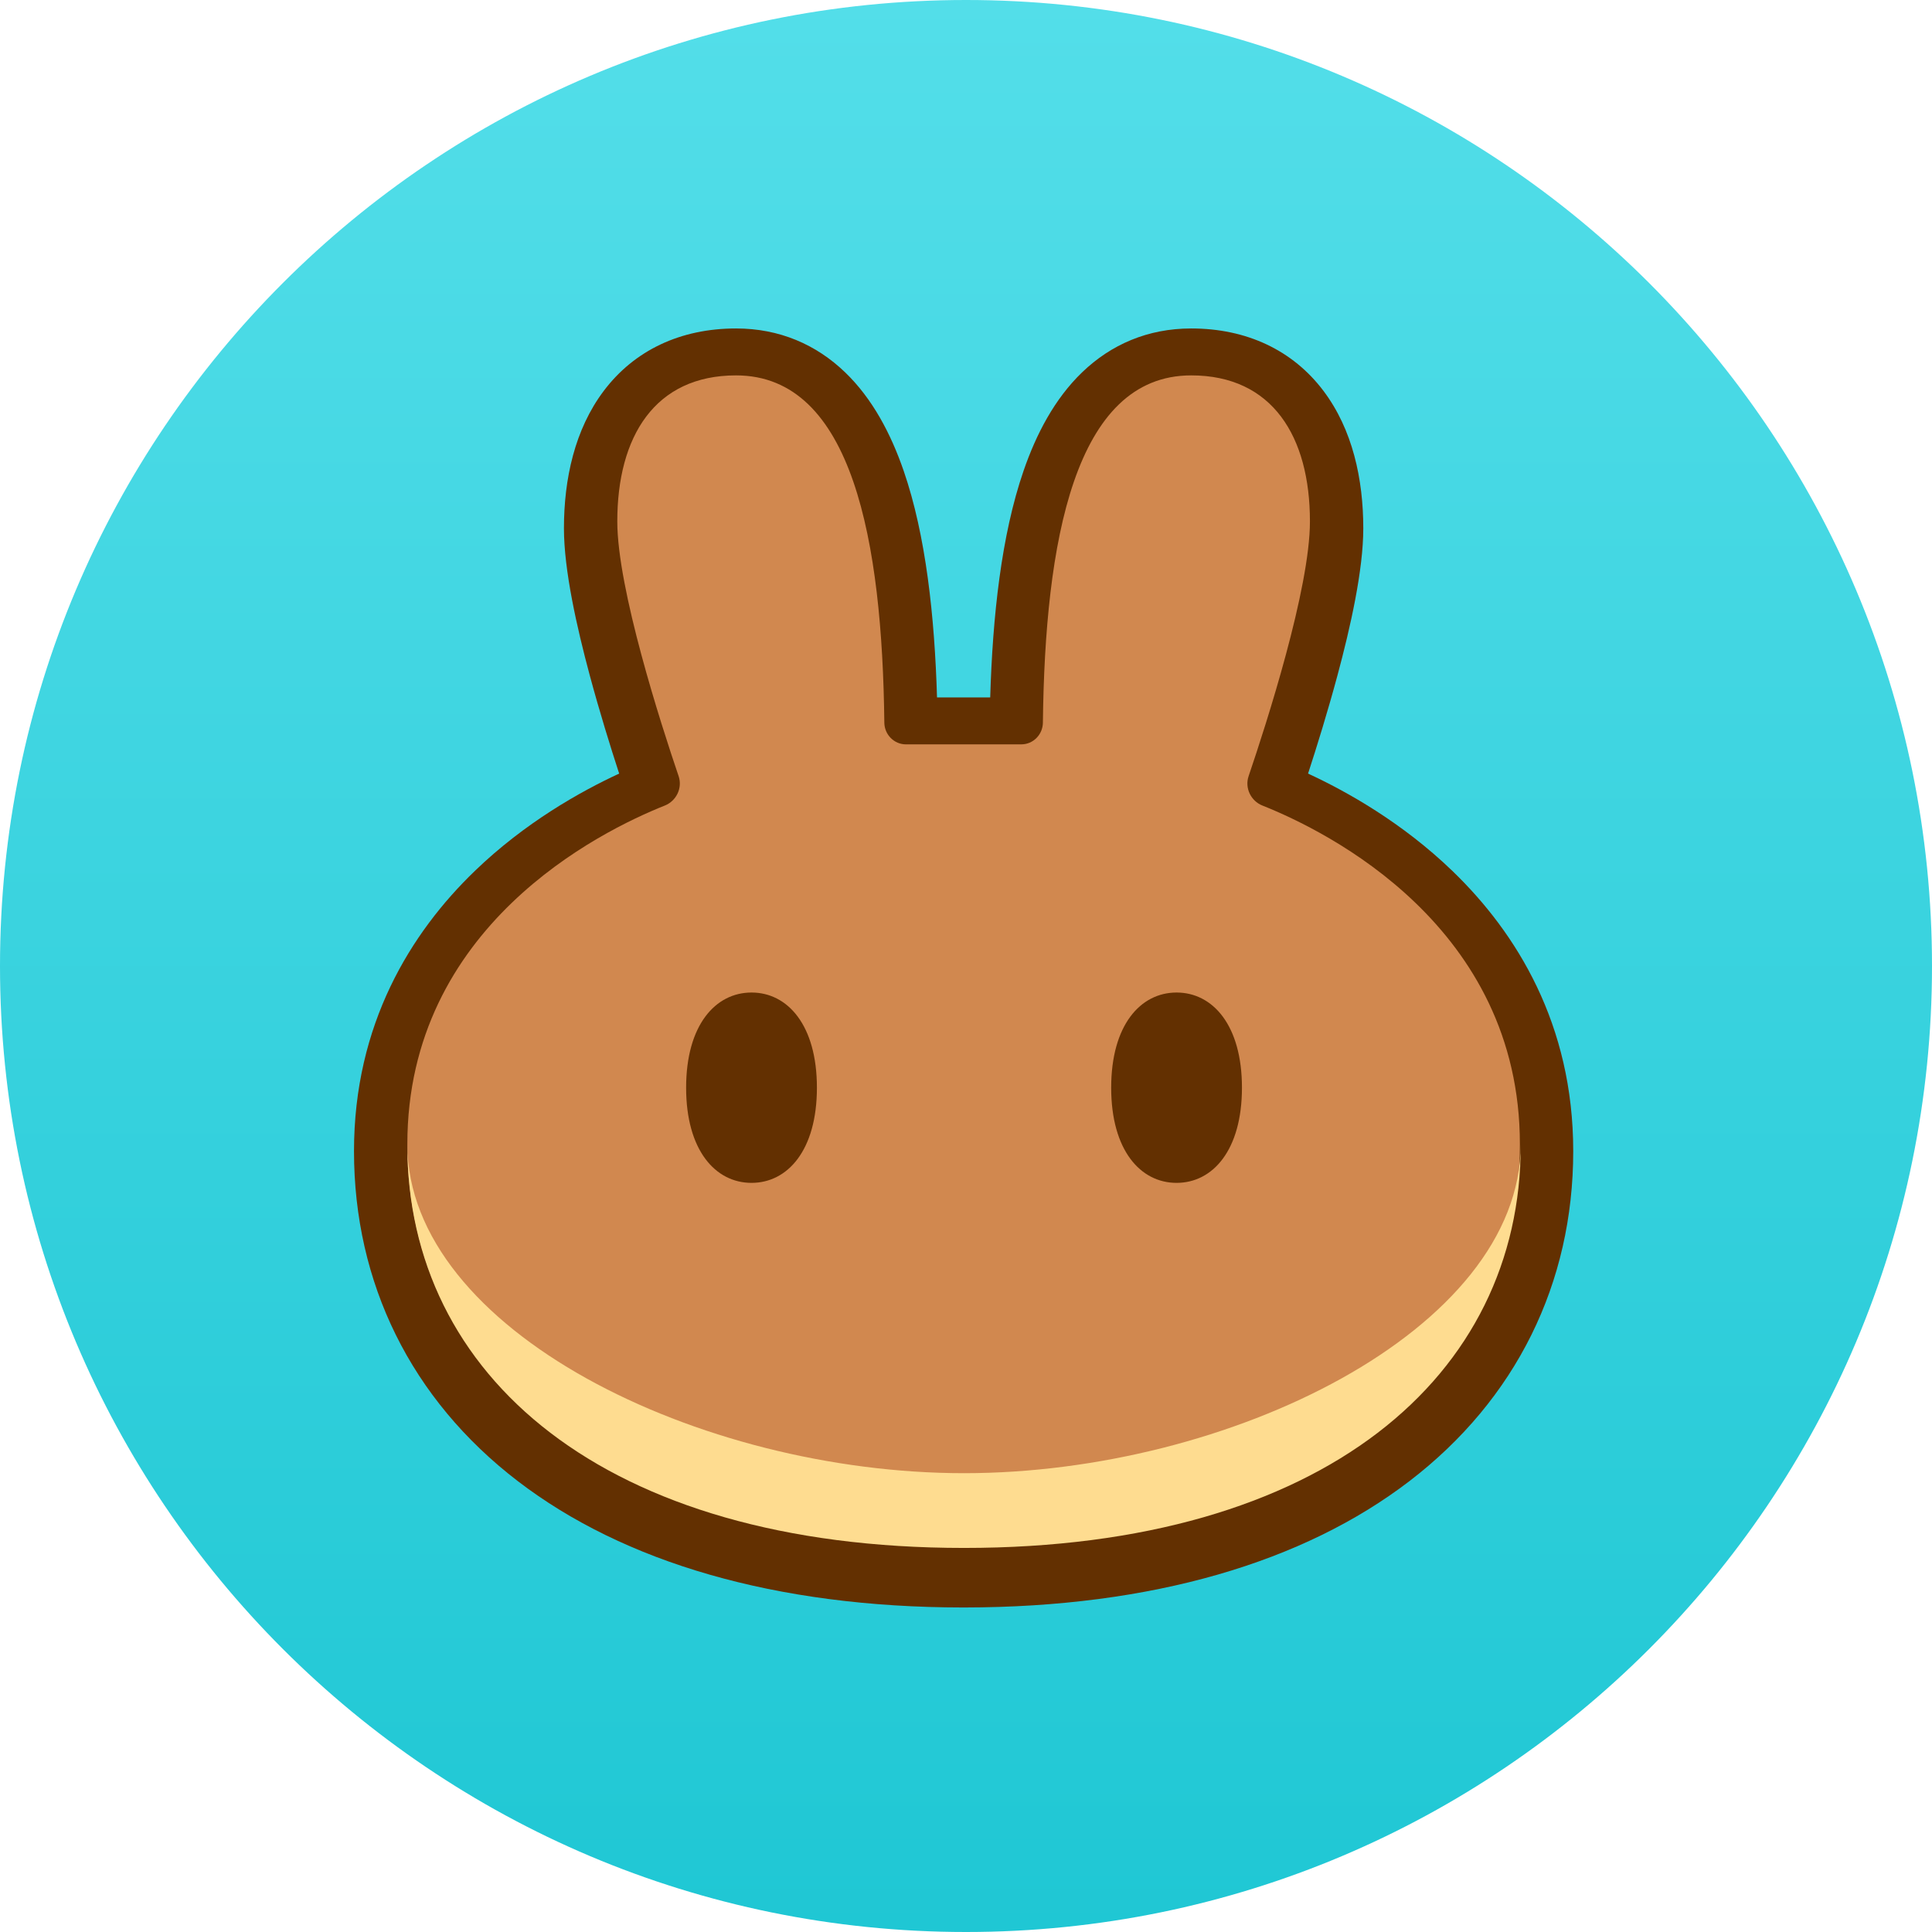
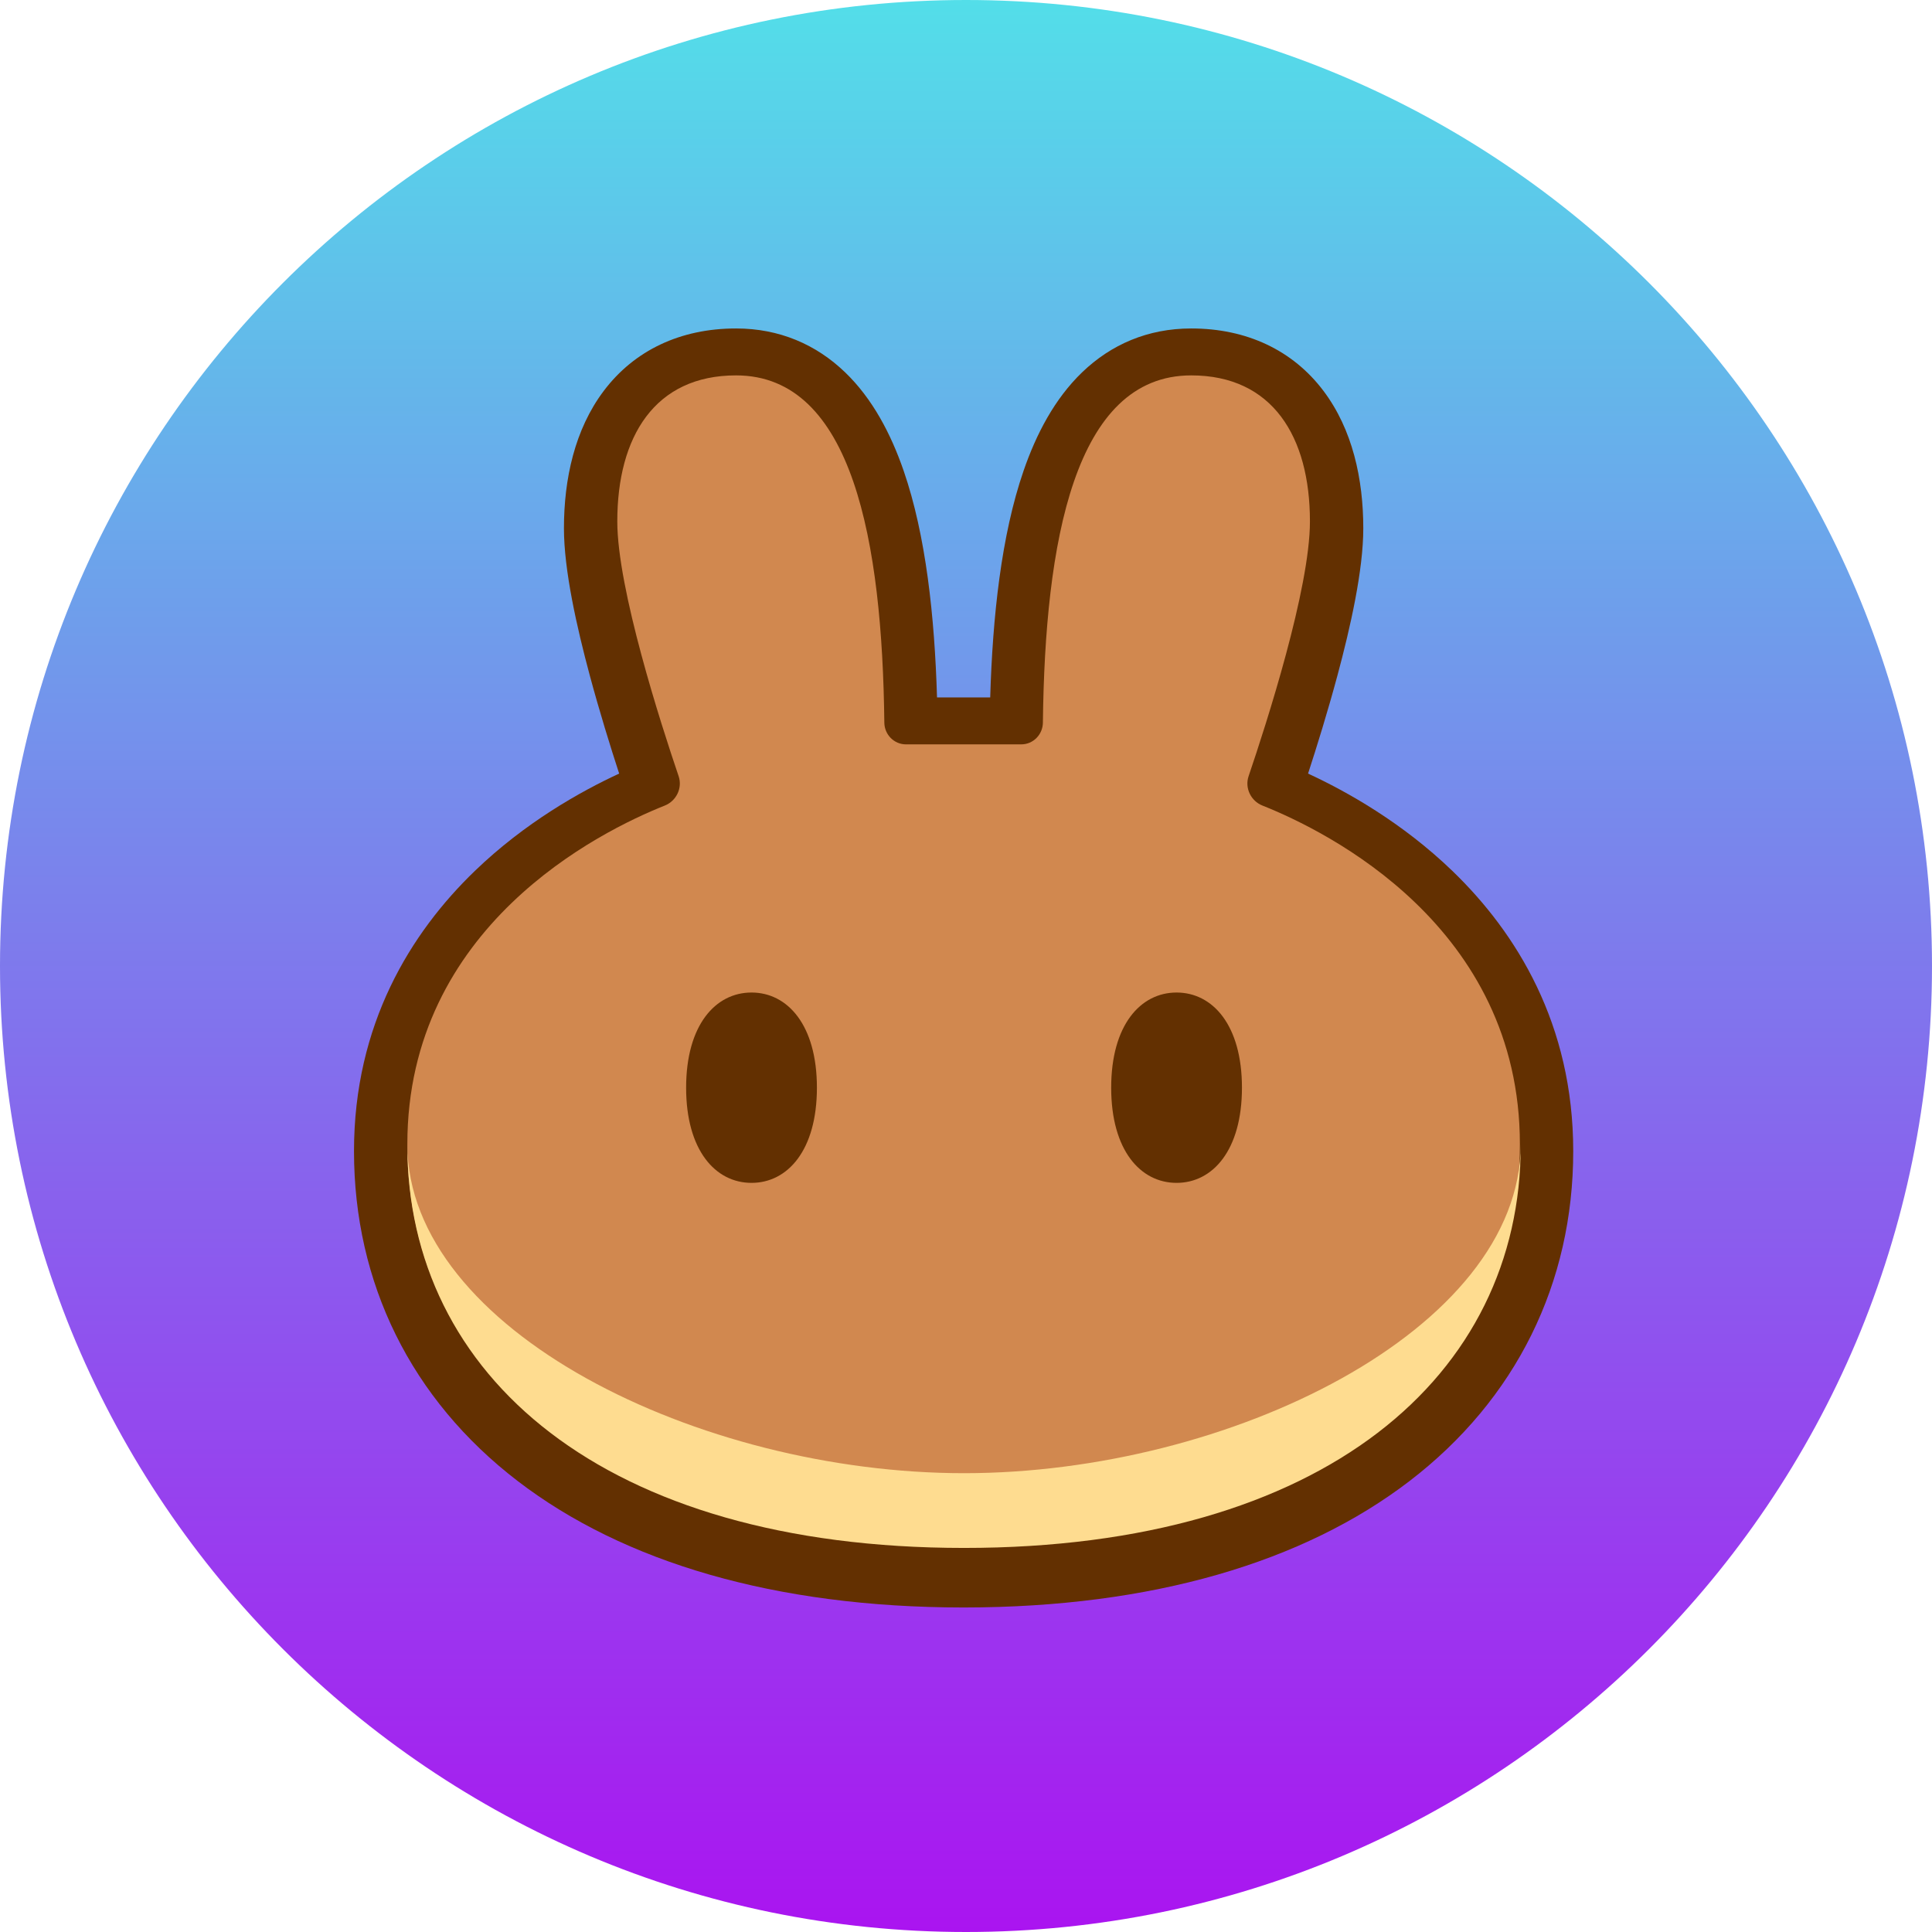
<svg xmlns="http://www.w3.org/2000/svg" width="96" height="96" fill="none" viewBox="0 0 96 96">
  <circle cx="48" cy="48" r="48" fill="url(#cake_logo_gradeint)" />
  <path fill="#633001" fill-rule="evenodd" d="M47.858 79.875C38.516 79.868 30.991 77.626 25.734 73.6C20.413 69.525 17.59 63.743 17.59 57.2C17.59 50.896 20.407 46.35 23.594 43.277C26.091 40.869 28.847 39.327 30.766 38.439C30.332 37.108 29.791 35.364 29.306 33.563C28.658 31.153 28.022 28.326 28.022 26.254C28.022 23.802 28.557 21.339 29.999 19.425C31.522 17.404 33.815 16.321 36.573 16.321C38.729 16.321 40.559 17.12 41.992 18.5C43.362 19.818 44.273 21.57 44.903 23.395C46.009 26.603 46.44 30.633 46.56 34.655H49.203C49.323 30.633 49.754 26.603 50.86 23.395C51.489 21.57 52.401 19.818 53.771 18.5C55.204 17.12 57.034 16.321 59.19 16.321C61.948 16.321 64.241 17.404 65.764 19.425C67.206 21.339 67.741 23.802 67.741 26.254C67.741 28.326 67.105 31.153 66.457 33.563C65.972 35.364 65.431 37.108 64.997 38.439C66.916 39.327 69.672 40.869 72.169 43.277C75.356 46.35 78.173 50.896 78.173 57.2C78.173 63.743 75.35 69.525 70.029 73.6C64.772 77.626 57.247 79.868 47.905 79.875H47.858Z" clip-rule="evenodd" />
  <path fill="#D1884F" d="M36.573 18.653C32.533 18.653 30.673 21.698 30.673 25.909C30.673 29.256 32.834 35.959 33.721 38.569C33.92 39.156 33.606 39.799 33.035 40.027C29.797 41.316 20.241 46.039 20.241 56.855C20.241 68.248 29.952 76.838 47.86 76.852C47.867 76.852 47.874 76.852 47.881 76.852C47.889 76.852 47.896 76.852 47.903 76.852C65.811 76.838 75.522 68.248 75.522 56.855C75.522 46.039 65.966 41.316 62.728 40.027C62.156 39.799 61.843 39.156 62.042 38.569C62.929 35.959 65.09 29.256 65.09 25.909C65.09 21.698 63.23 18.653 59.19 18.653C53.374 18.653 51.924 26.975 51.821 35.907C51.814 36.503 51.337 36.987 50.746 36.987H45.016C44.426 36.987 43.949 36.503 43.942 35.907C43.839 26.975 42.389 18.653 36.573 18.653Z" />
  <path fill="#FEDC90" d="M47.903 73.202C34.745 73.202 20.264 66.087 20.241 56.876C20.241 56.891 20.241 56.905 20.241 56.919C20.241 68.322 29.968 76.916 47.903 76.916C65.838 76.916 75.564 68.322 75.564 56.919C75.564 56.905 75.564 56.891 75.564 56.876C75.542 66.087 61.061 73.202 47.903 73.202Z" />
  <path fill="#633001" d="M40.592 54.047C40.592 57.157 39.137 58.776 37.343 58.776C35.548 58.776 34.093 57.157 34.093 54.047C34.093 50.938 35.548 49.318 37.343 49.318C39.137 49.318 40.592 50.938 40.592 54.047Z" />
  <path fill="#633001" d="M61.712 54.047C61.712 57.157 60.258 58.776 58.463 58.776C56.668 58.776 55.214 57.157 55.214 54.047C55.214 50.938 56.668 49.318 58.463 49.318C60.258 49.318 61.712 50.938 61.712 54.047Z" />
  <defs>
    <linearGradient id="cake_logo_gradeint" x1="48" x2="48" y1="0" y2="96" gradientUnits="userSpaceOnUse">
      <stop stop-color="#53DEE9" />
-       <stop offset="1" stop-color="#1FC7D4" />
+       <stop offset="1" stop-color="#AA14F0" />
    </linearGradient>
  </defs>
</svg>
